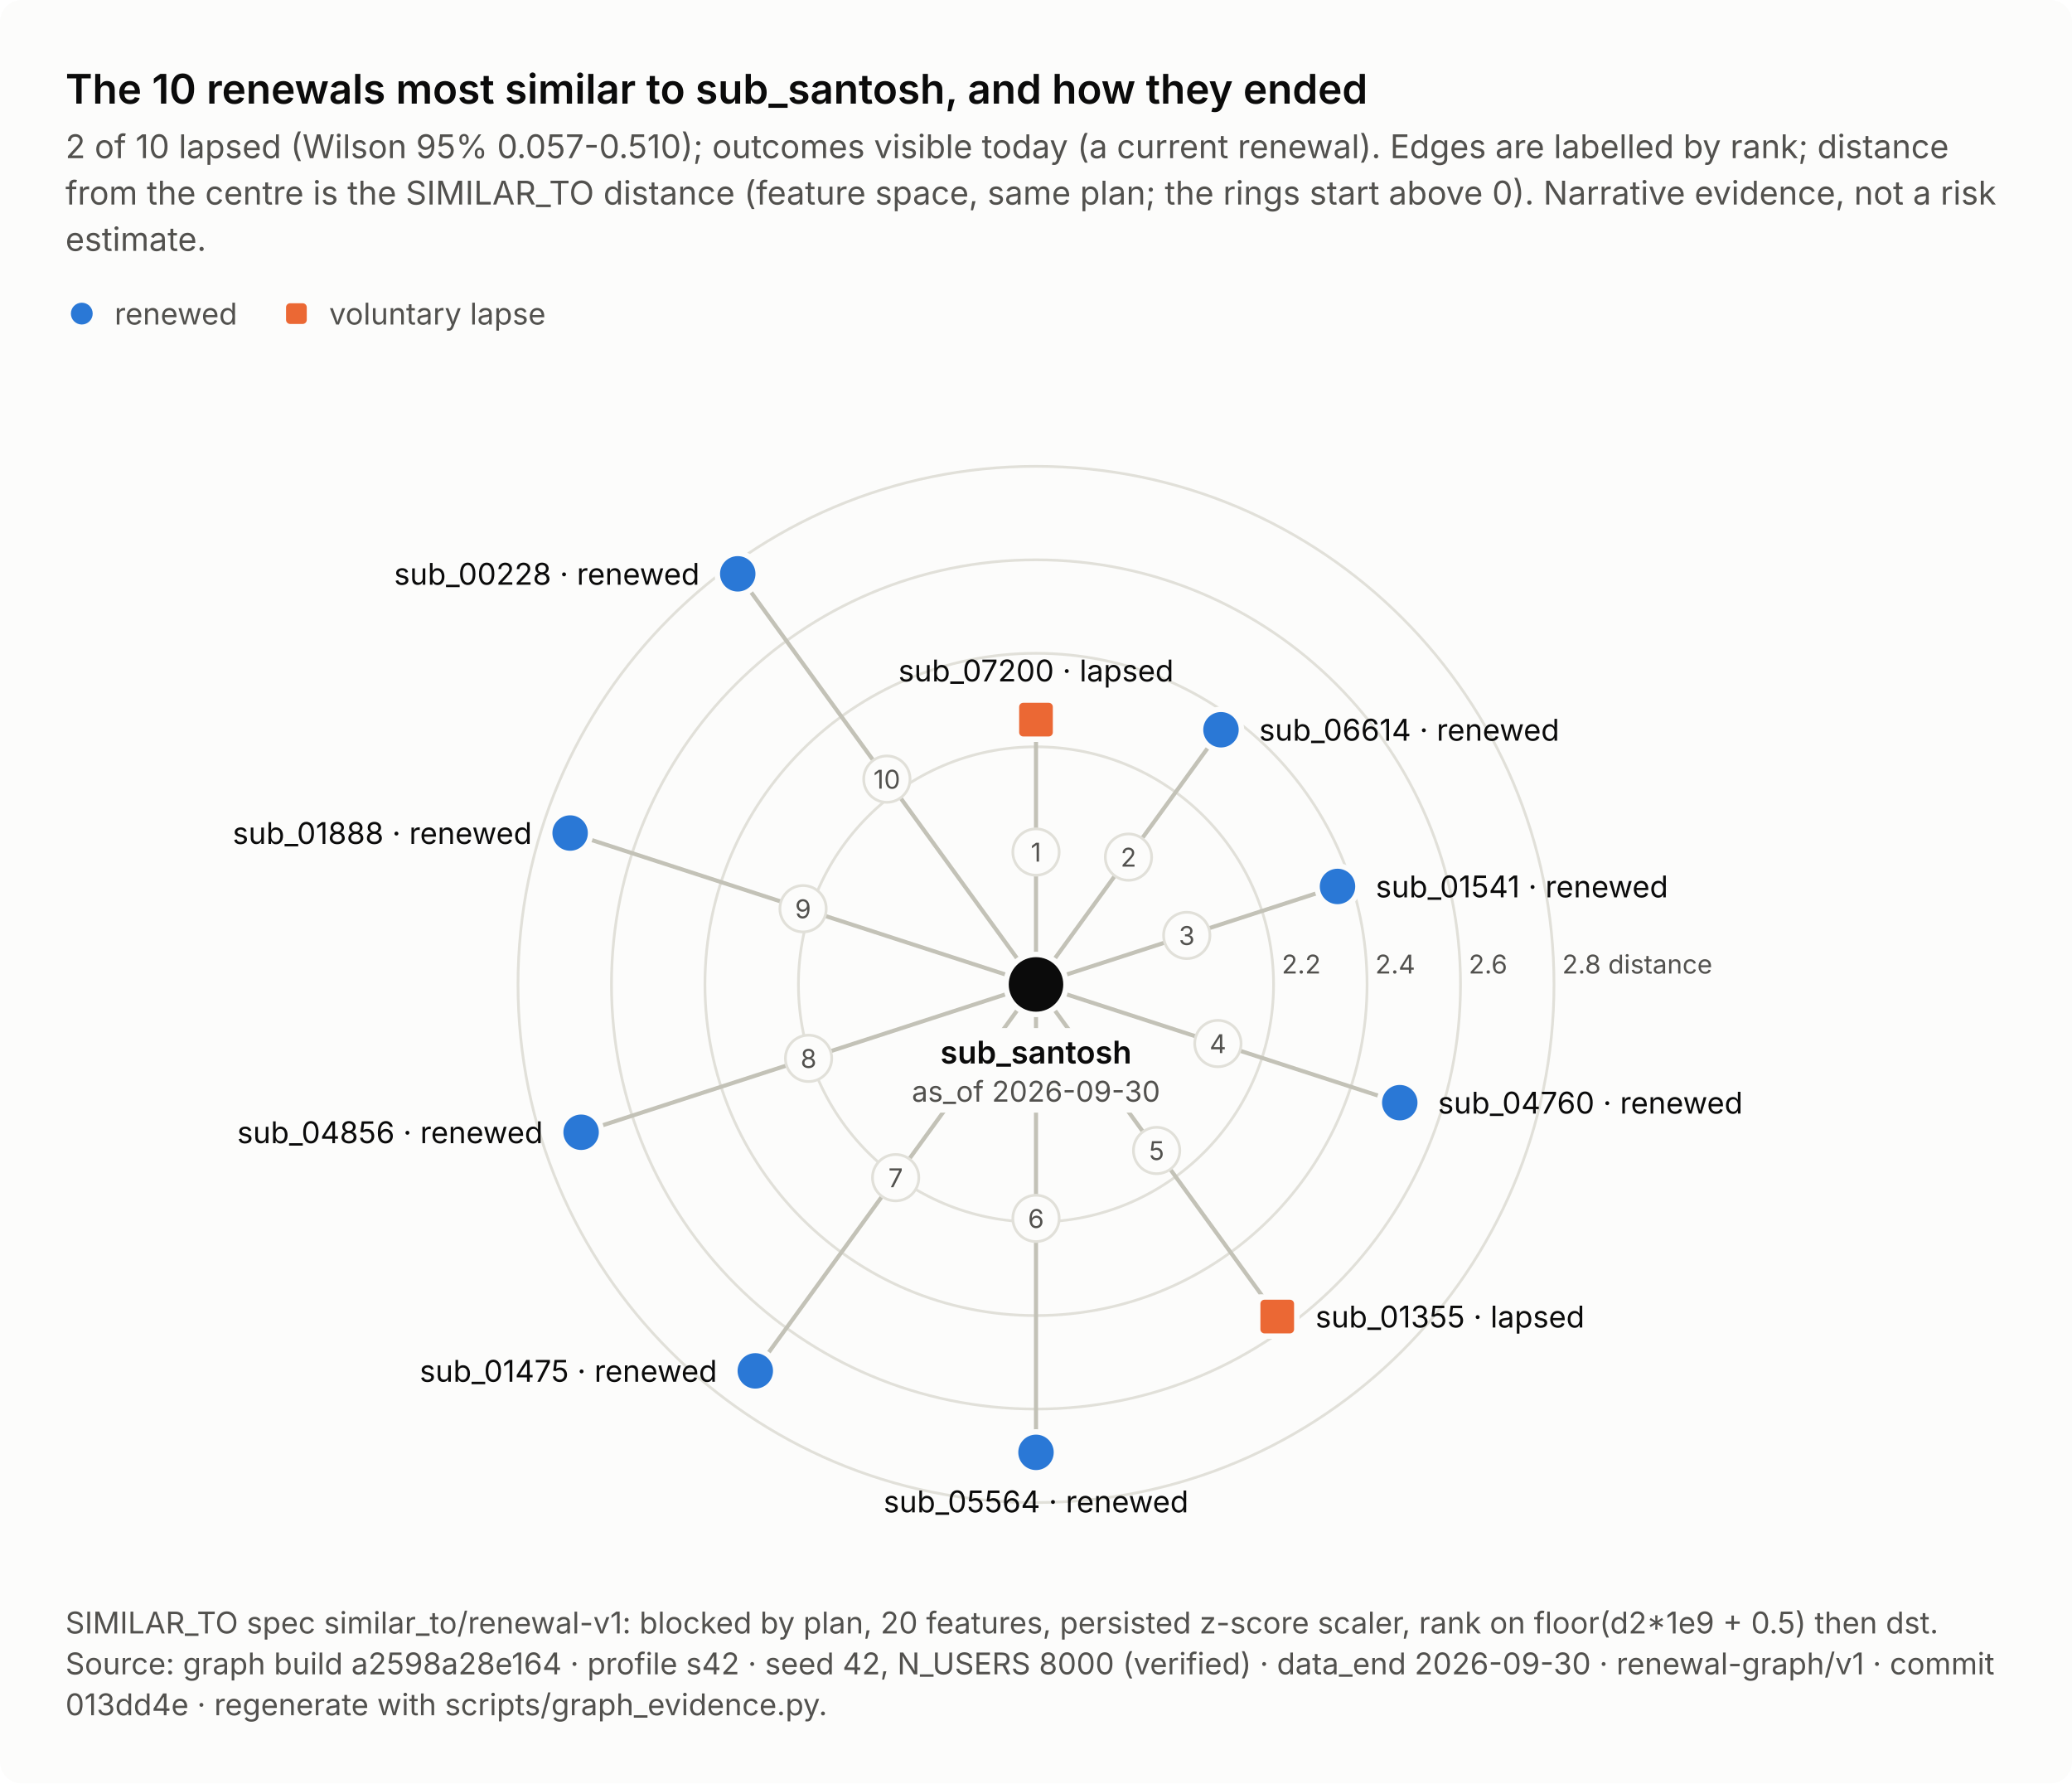
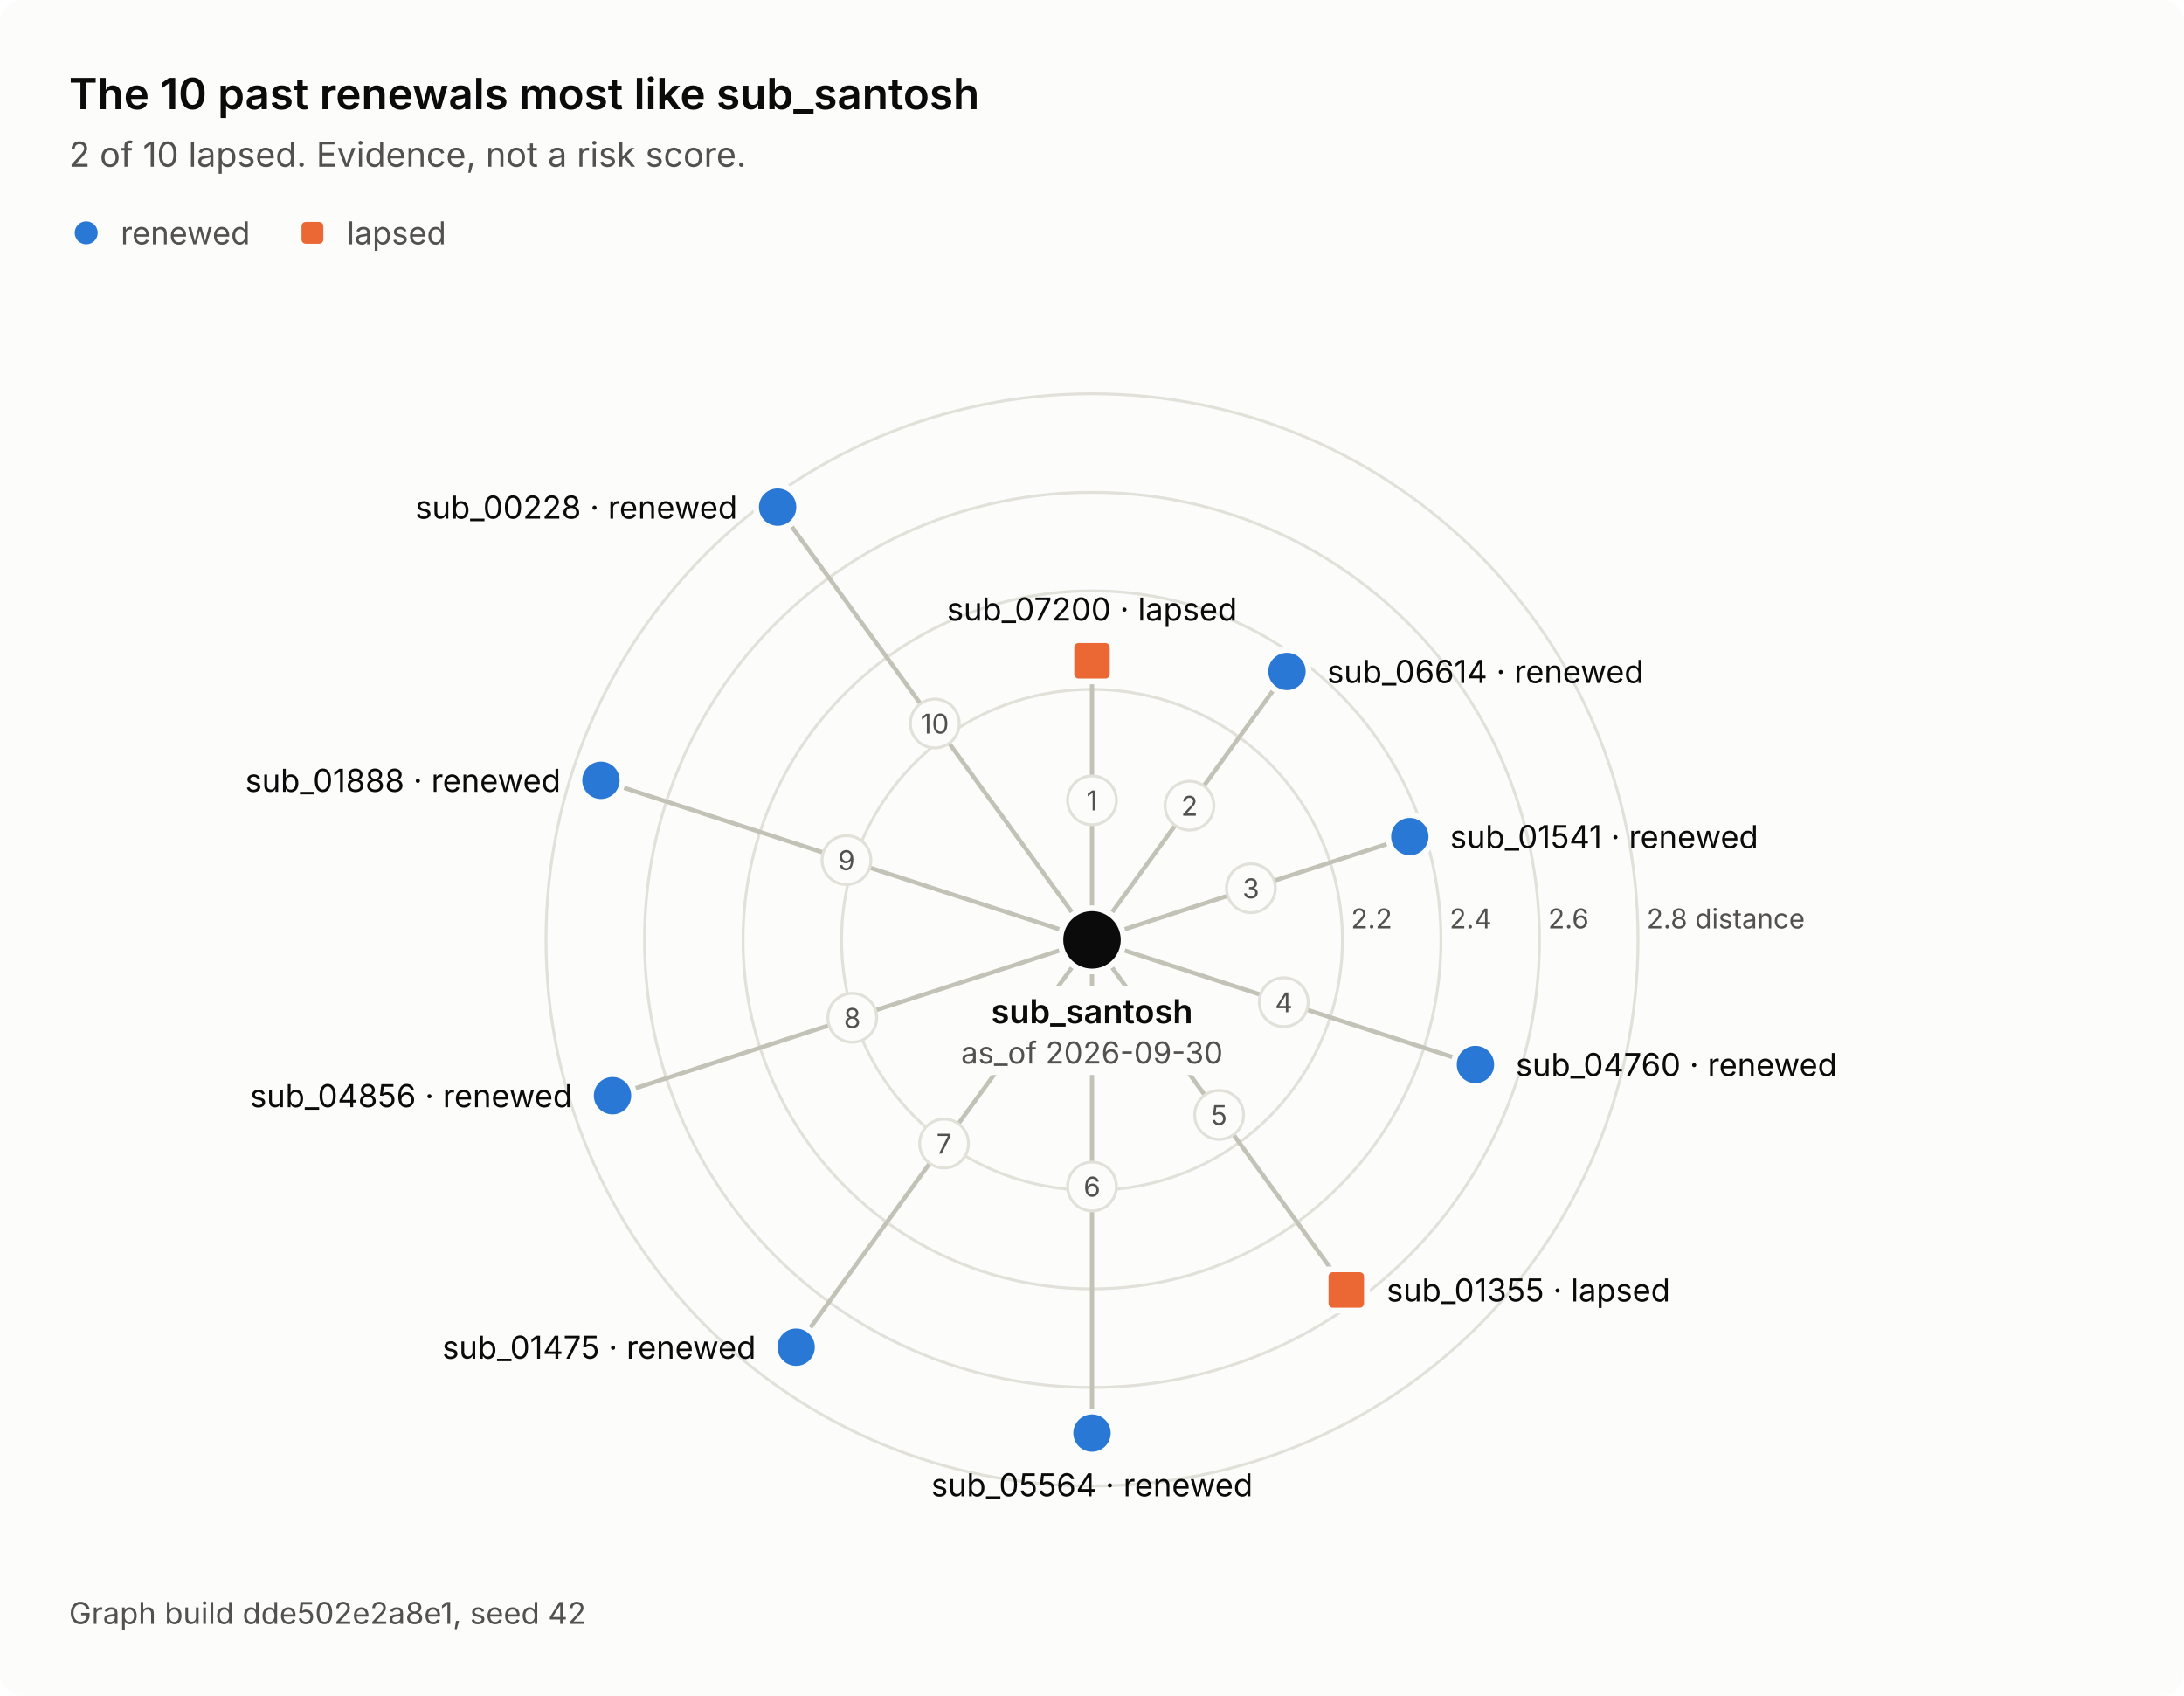
- <svg xmlns="http://www.w3.org/2000/svg" width="760" height="654" viewBox="0 0 760 654" role="img" font-family="system-ui, -apple-system, 'Segoe UI', sans-serif">
-   <rect width="760" height="654" rx="8" fill="#fcfcfb" />
-   <text x="24" y="38" font-size="15" fill="#0b0b0b" font-weight="600">The 10 renewals most similar to sub_santosh, and how they ended</text>
-   <text x="24" y="58" font-size="12" fill="#52514e">2 of 10 lapsed (Wilson 95% 0.057-0.510); outcomes visible today (a current renewal). Edges are labelled by rank; distance</text>
-   <text x="24" y="75" font-size="12" fill="#52514e">from the centre is the SIMILAR_TO distance (feature space, same plan; the rings start above 0). Narrative evidence, not a risk</text>
-   <text x="24" y="92" font-size="12" fill="#52514e">estimate.</text>
-   <circle cx="30" cy="115" r="6" fill="#fcfcfb" />
-   <circle cx="30" cy="115" r="4" fill="#2a78d6" />
-   <text x="42" y="119" font-size="11" fill="#52514e">renewed</text>
-   <rect x="102.92" y="109.2" width="11.6" height="11.6" fill="#fcfcfb" rx="2" />
-   <rect x="104.92" y="111.2" width="7.6" height="7.6" fill="#eb6834" rx="1.5" />
-   <text x="120.72" y="119" font-size="11" fill="#52514e">voluntary lapse</text>
-   <circle cx="380" cy="361" r="87.14" fill="none" stroke="#e1e0d9" stroke-width="1" />
-   <circle cx="380" cy="361" r="121.43" fill="none" stroke="#e1e0d9" stroke-width="1" />
-   <circle cx="380" cy="361" r="155.71" fill="none" stroke="#e1e0d9" stroke-width="1" />
-   <circle cx="380" cy="361" r="190" fill="none" stroke="#e1e0d9" stroke-width="1" />
-   <text x="470.14" y="357" font-size="9.5" fill="#52514e">2.2</text>
-   <text x="504.43" y="357" font-size="9.5" fill="#52514e">2.4</text>
-   <text x="538.71" y="357" font-size="9.5" fill="#52514e">2.6</text>
-   <text x="573" y="357" font-size="9.5" fill="#52514e">2.8 distance</text>
-   <line x1="380" y1="361" x2="380" y2="263.89" stroke="#c3c2b7" stroke-width="1.5" />
-   <line x1="380" y1="361" x2="447.85" y2="267.61" stroke="#c3c2b7" stroke-width="1.5" />
-   <line x1="380" y1="361" x2="490.59" y2="325.07" stroke="#c3c2b7" stroke-width="1.5" />
-   <line x1="380" y1="361" x2="513.43" y2="404.36" stroke="#c3c2b7" stroke-width="1.5" />
-   <line x1="380" y1="361" x2="468.49" y2="482.8" stroke="#c3c2b7" stroke-width="1.5" />
-   <line x1="380" y1="361" x2="380" y2="532.59" stroke="#c3c2b7" stroke-width="1.5" />
-   <line x1="380" y1="361" x2="277.04" y2="502.71" stroke="#c3c2b7" stroke-width="1.5" />
-   <line x1="380" y1="361" x2="213.15" y2="415.21" stroke="#c3c2b7" stroke-width="1.5" />
-   <line x1="380" y1="361" x2="209.12" y2="305.48" stroke="#c3c2b7" stroke-width="1.5" />
-   <line x1="380" y1="361" x2="270.6" y2="210.43" stroke="#c3c2b7" stroke-width="1.5" />
-   <circle cx="380" cy="312.45" r="8.5" fill="#fcfcfb" stroke="#e1e0d9" stroke-width="1" />
-   <text x="380" y="315.95" font-size="9.5" fill="#52514e" text-anchor="middle" font-variant-numeric="tabular-nums">1</text>
-   <circle cx="413.92" cy="314.31" r="8.5" fill="#fcfcfb" stroke="#e1e0d9" stroke-width="1" />
-   <text x="413.92" y="317.81" font-size="9.5" fill="#52514e" text-anchor="middle" font-variant-numeric="tabular-nums">2</text>
-   <circle cx="435.3" cy="343.03" r="8.5" fill="#fcfcfb" stroke="#e1e0d9" stroke-width="1" />
-   <text x="435.3" y="346.53" font-size="9.5" fill="#52514e" text-anchor="middle" font-variant-numeric="tabular-nums">3</text>
-   <circle cx="446.72" cy="382.68" r="8.5" fill="#fcfcfb" stroke="#e1e0d9" stroke-width="1" />
-   <text x="446.72" y="386.18" font-size="9.5" fill="#52514e" text-anchor="middle" font-variant-numeric="tabular-nums">4</text>
-   <circle cx="424.24" cy="421.9" r="8.5" fill="#fcfcfb" stroke="#e1e0d9" stroke-width="1" />
-   <text x="424.24" y="425.4" font-size="9.5" fill="#52514e" text-anchor="middle" font-variant-numeric="tabular-nums">5</text>
-   <circle cx="380" cy="446.8" r="8.5" fill="#fcfcfb" stroke="#e1e0d9" stroke-width="1" />
-   <text x="380" y="450.3" font-size="9.5" fill="#52514e" text-anchor="middle" font-variant-numeric="tabular-nums">6</text>
-   <circle cx="328.52" cy="431.86" r="8.5" fill="#fcfcfb" stroke="#e1e0d9" stroke-width="1" />
-   <text x="328.52" y="435.36" font-size="9.5" fill="#52514e" text-anchor="middle" font-variant-numeric="tabular-nums">7</text>
-   <circle cx="296.58" cy="388.11" r="8.5" fill="#fcfcfb" stroke="#e1e0d9" stroke-width="1" />
-   <text x="296.58" y="391.61" font-size="9.5" fill="#52514e" text-anchor="middle" font-variant-numeric="tabular-nums">8</text>
-   <circle cx="294.56" cy="333.24" r="8.5" fill="#fcfcfb" stroke="#e1e0d9" stroke-width="1" />
-   <text x="294.56" y="336.74" font-size="9.5" fill="#52514e" text-anchor="middle" font-variant-numeric="tabular-nums">9</text>
-   <circle cx="325.3" cy="285.71" r="8.5" fill="#fcfcfb" stroke="#e1e0d9" stroke-width="1" />
-   <text x="325.3" y="289.21" font-size="9.5" fill="#52514e" text-anchor="middle" font-variant-numeric="tabular-nums">10</text>
+ <svg xmlns="http://www.w3.org/2000/svg" width="760" height="590" viewBox="0 0 760 590" role="img" font-family="system-ui, -apple-system, 'Segoe UI', sans-serif">
+   <rect width="760" height="590" rx="8" fill="#fcfcfb" />
+   <text x="24" y="38" font-size="15" fill="#0b0b0b" font-weight="600">The 10 past renewals most like sub_santosh</text>
+   <text x="24" y="58" font-size="12" fill="#52514e">2 of 10 lapsed. Evidence, not a risk score.</text>
+   <circle cx="30" cy="81" r="6" fill="#fcfcfb" />
+   <circle cx="30" cy="81" r="4" fill="#2a78d6" />
+   <text x="42" y="85" font-size="11" fill="#52514e">renewed</text>
+   <rect x="102.92" y="75.2" width="11.6" height="11.6" fill="#fcfcfb" rx="2" />
+   <rect x="104.92" y="77.2" width="7.6" height="7.6" fill="#eb6834" rx="1.5" />
+   <text x="120.72" y="85" font-size="11" fill="#52514e">lapsed</text>
+   <circle cx="380" cy="327" r="87.14" fill="none" stroke="#e1e0d9" stroke-width="1" />
+   <circle cx="380" cy="327" r="121.43" fill="none" stroke="#e1e0d9" stroke-width="1" />
+   <circle cx="380" cy="327" r="155.71" fill="none" stroke="#e1e0d9" stroke-width="1" />
+   <circle cx="380" cy="327" r="190" fill="none" stroke="#e1e0d9" stroke-width="1" />
+   <text x="470.14" y="323" font-size="9.5" fill="#52514e">2.2</text>
+   <text x="504.43" y="323" font-size="9.5" fill="#52514e">2.4</text>
+   <text x="538.71" y="323" font-size="9.5" fill="#52514e">2.6</text>
+   <text x="573" y="323" font-size="9.5" fill="#52514e">2.8 distance</text>
+   <line x1="380" y1="327" x2="380" y2="229.89" stroke="#c3c2b7" stroke-width="1.5" />
+   <line x1="380" y1="327" x2="447.85" y2="233.61" stroke="#c3c2b7" stroke-width="1.5" />
+   <line x1="380" y1="327" x2="490.59" y2="291.07" stroke="#c3c2b7" stroke-width="1.5" />
+   <line x1="380" y1="327" x2="513.43" y2="370.36" stroke="#c3c2b7" stroke-width="1.5" />
+   <line x1="380" y1="327" x2="468.49" y2="448.8" stroke="#c3c2b7" stroke-width="1.5" />
+   <line x1="380" y1="327" x2="380" y2="498.59" stroke="#c3c2b7" stroke-width="1.5" />
+   <line x1="380" y1="327" x2="277.04" y2="468.71" stroke="#c3c2b7" stroke-width="1.5" />
+   <line x1="380" y1="327" x2="213.15" y2="381.21" stroke="#c3c2b7" stroke-width="1.5" />
+   <line x1="380" y1="327" x2="209.12" y2="271.48" stroke="#c3c2b7" stroke-width="1.5" />
+   <line x1="380" y1="327" x2="270.6" y2="176.43" stroke="#c3c2b7" stroke-width="1.5" />
+   <circle cx="380" cy="278.45" r="8.5" fill="#fcfcfb" stroke="#e1e0d9" stroke-width="1" />
+   <text x="380" y="281.95" font-size="9.5" fill="#52514e" text-anchor="middle" font-variant-numeric="tabular-nums">1</text>
+   <circle cx="413.92" cy="280.31" r="8.5" fill="#fcfcfb" stroke="#e1e0d9" stroke-width="1" />
+   <text x="413.92" y="283.81" font-size="9.5" fill="#52514e" text-anchor="middle" font-variant-numeric="tabular-nums">2</text>
+   <circle cx="435.3" cy="309.03" r="8.5" fill="#fcfcfb" stroke="#e1e0d9" stroke-width="1" />
+   <text x="435.3" y="312.53" font-size="9.5" fill="#52514e" text-anchor="middle" font-variant-numeric="tabular-nums">3</text>
+   <circle cx="446.72" cy="348.68" r="8.5" fill="#fcfcfb" stroke="#e1e0d9" stroke-width="1" />
+   <text x="446.72" y="352.18" font-size="9.5" fill="#52514e" text-anchor="middle" font-variant-numeric="tabular-nums">4</text>
+   <circle cx="424.24" cy="387.9" r="8.5" fill="#fcfcfb" stroke="#e1e0d9" stroke-width="1" />
+   <text x="424.24" y="391.4" font-size="9.5" fill="#52514e" text-anchor="middle" font-variant-numeric="tabular-nums">5</text>
+   <circle cx="380" cy="412.8" r="8.5" fill="#fcfcfb" stroke="#e1e0d9" stroke-width="1" />
+   <text x="380" y="416.3" font-size="9.5" fill="#52514e" text-anchor="middle" font-variant-numeric="tabular-nums">6</text>
+   <circle cx="328.52" cy="397.86" r="8.5" fill="#fcfcfb" stroke="#e1e0d9" stroke-width="1" />
+   <text x="328.52" y="401.36" font-size="9.5" fill="#52514e" text-anchor="middle" font-variant-numeric="tabular-nums">7</text>
+   <circle cx="296.58" cy="354.11" r="8.5" fill="#fcfcfb" stroke="#e1e0d9" stroke-width="1" />
+   <text x="296.58" y="357.61" font-size="9.5" fill="#52514e" text-anchor="middle" font-variant-numeric="tabular-nums">8</text>
+   <circle cx="294.56" cy="299.24" r="8.5" fill="#fcfcfb" stroke="#e1e0d9" stroke-width="1" />
+   <text x="294.56" y="302.74" font-size="9.5" fill="#52514e" text-anchor="middle" font-variant-numeric="tabular-nums">9</text>
+   <circle cx="325.3" cy="251.71" r="8.5" fill="#fcfcfb" stroke="#e1e0d9" stroke-width="1" />
+   <text x="325.3" y="255.21" font-size="9.5" fill="#52514e" text-anchor="middle" font-variant-numeric="tabular-nums">10</text>
  <g>
-     <rect x="371.82" y="255.72" width="16.35" height="16.35" fill="#fcfcfb" rx="2" />
-     <rect x="373.82" y="257.72" width="12.35" height="12.35" fill="#eb6834" rx="1.5" />
+     <rect x="371.82" y="221.72" width="16.35" height="16.35" fill="#fcfcfb" rx="2" />
+     <rect x="373.82" y="223.72" width="12.35" height="12.35" fill="#eb6834" rx="1.5" />
  </g>
-   <text x="380" y="249.89" font-size="11" fill="#0b0b0b" text-anchor="middle">sub_07200 · lapsed</text>
+   <text x="380" y="215.89" font-size="11" fill="#0b0b0b" text-anchor="middle">sub_07200 · lapsed</text>
  <g>
-     <circle cx="447.85" cy="267.61" r="8.5" fill="#fcfcfb" />
-     <circle cx="447.85" cy="267.61" r="6.5" fill="#2a78d6" />
+     <circle cx="447.85" cy="233.61" r="8.5" fill="#fcfcfb" />
+     <circle cx="447.85" cy="233.61" r="6.5" fill="#2a78d6" />
  </g>
-   <text x="461.85" y="271.61" font-size="11" fill="#0b0b0b">sub_06614 · renewed</text>
+   <text x="461.85" y="237.61" font-size="11" fill="#0b0b0b">sub_06614 · renewed</text>
  <g>
-     <circle cx="490.59" cy="325.07" r="8.5" fill="#fcfcfb" />
-     <circle cx="490.59" cy="325.07" r="6.5" fill="#2a78d6" />
+     <circle cx="490.59" cy="291.07" r="8.5" fill="#fcfcfb" />
+     <circle cx="490.59" cy="291.07" r="6.5" fill="#2a78d6" />
  </g>
-   <text x="504.59" y="329.07" font-size="11" fill="#0b0b0b">sub_01541 · renewed</text>
+   <text x="504.59" y="295.07" font-size="11" fill="#0b0b0b">sub_01541 · renewed</text>
  <g>
-     <circle cx="513.43" cy="404.36" r="8.5" fill="#fcfcfb" />
-     <circle cx="513.43" cy="404.36" r="6.5" fill="#2a78d6" />
+     <circle cx="513.43" cy="370.36" r="8.5" fill="#fcfcfb" />
+     <circle cx="513.43" cy="370.36" r="6.5" fill="#2a78d6" />
  </g>
-   <text x="527.43" y="408.36" font-size="11" fill="#0b0b0b">sub_04760 · renewed</text>
+   <text x="527.43" y="374.36" font-size="11" fill="#0b0b0b">sub_04760 · renewed</text>
  <g>
-     <rect x="460.31" y="474.62" width="16.35" height="16.35" fill="#fcfcfb" rx="2" />
-     <rect x="462.31" y="476.62" width="12.35" height="12.35" fill="#eb6834" rx="1.5" />
+     <rect x="460.31" y="440.62" width="16.35" height="16.35" fill="#fcfcfb" rx="2" />
+     <rect x="462.31" y="442.62" width="12.35" height="12.35" fill="#eb6834" rx="1.5" />
  </g>
-   <text x="482.49" y="486.8" font-size="11" fill="#0b0b0b">sub_01355 · lapsed</text>
+   <text x="482.49" y="452.8" font-size="11" fill="#0b0b0b">sub_01355 · lapsed</text>
  <g>
-     <circle cx="380" cy="532.59" r="8.5" fill="#fcfcfb" />
-     <circle cx="380" cy="532.59" r="6.5" fill="#2a78d6" />
+     <circle cx="380" cy="498.59" r="8.5" fill="#fcfcfb" />
+     <circle cx="380" cy="498.59" r="6.5" fill="#2a78d6" />
  </g>
-   <text x="380" y="554.59" font-size="11" fill="#0b0b0b" text-anchor="middle">sub_05564 · renewed</text>
+   <text x="380" y="520.59" font-size="11" fill="#0b0b0b" text-anchor="middle">sub_05564 · renewed</text>
  <g>
-     <circle cx="277.04" cy="502.71" r="8.5" fill="#fcfcfb" />
-     <circle cx="277.04" cy="502.71" r="6.5" fill="#2a78d6" />
+     <circle cx="277.04" cy="468.71" r="8.5" fill="#fcfcfb" />
+     <circle cx="277.04" cy="468.71" r="6.5" fill="#2a78d6" />
  </g>
-   <text x="263.04" y="506.71" font-size="11" fill="#0b0b0b" text-anchor="end">sub_01475 · renewed</text>
+   <text x="263.04" y="472.71" font-size="11" fill="#0b0b0b" text-anchor="end">sub_01475 · renewed</text>
  <g>
-     <circle cx="213.15" cy="415.21" r="8.5" fill="#fcfcfb" />
-     <circle cx="213.15" cy="415.21" r="6.5" fill="#2a78d6" />
+     <circle cx="213.15" cy="381.21" r="8.5" fill="#fcfcfb" />
+     <circle cx="213.15" cy="381.21" r="6.5" fill="#2a78d6" />
  </g>
-   <text x="199.15" y="419.21" font-size="11" fill="#0b0b0b" text-anchor="end">sub_04856 · renewed</text>
+   <text x="199.15" y="385.21" font-size="11" fill="#0b0b0b" text-anchor="end">sub_04856 · renewed</text>
  <g>
-     <circle cx="209.12" cy="305.48" r="8.5" fill="#fcfcfb" />
-     <circle cx="209.12" cy="305.48" r="6.5" fill="#2a78d6" />
+     <circle cx="209.12" cy="271.48" r="8.5" fill="#fcfcfb" />
+     <circle cx="209.12" cy="271.48" r="6.5" fill="#2a78d6" />
  </g>
-   <text x="195.12" y="309.48" font-size="11" fill="#0b0b0b" text-anchor="end">sub_01888 · renewed</text>
+   <text x="195.12" y="275.48" font-size="11" fill="#0b0b0b" text-anchor="end">sub_01888 · renewed</text>
  <g>
-     <circle cx="270.6" cy="210.43" r="8.5" fill="#fcfcfb" />
-     <circle cx="270.6" cy="210.43" r="6.5" fill="#2a78d6" />
+     <circle cx="270.6" cy="176.43" r="8.5" fill="#fcfcfb" />
+     <circle cx="270.6" cy="176.43" r="6.5" fill="#2a78d6" />
  </g>
-   <text x="256.6" y="214.43" font-size="11" fill="#0b0b0b" text-anchor="end">sub_00228 · renewed</text>
-   <circle cx="380" cy="361" r="12" fill="#fcfcfb" />
-   <circle cx="380" cy="361" r="10" fill="#0b0b0b" />
-   <rect x="331.38" y="377" width="97.24" height="31" fill="#fcfcfb" rx="4" />
-   <text x="380" y="390" font-size="11.5" fill="#0b0b0b" text-anchor="middle" font-weight="600">sub_santosh</text>
-   <text x="380" y="404" font-size="10.5" fill="#52514e" text-anchor="middle">as_of 2026-09-30</text>
-   <text x="24" y="599" font-size="11" fill="#52514e">SIMILAR_TO spec similar_to/renewal-v1: blocked by plan, 20 features, persisted z-score scaler, rank on floor(d2*1e9 + 0.5) then dst.</text>
-   <text x="24" y="614" font-size="11" fill="#52514e">Source: graph build a2598a28e164 · profile s42 · seed 42, N_USERS 8000 (verified) · data_end 2026-09-30 · renewal-graph/v1 · commit</text>
-   <text x="24" y="629" font-size="11" fill="#52514e">013dd4e · regenerate with scripts/graph_evidence.py.</text>
+   <text x="256.6" y="180.43" font-size="11" fill="#0b0b0b" text-anchor="end">sub_00228 · renewed</text>
+   <circle cx="380" cy="327" r="12" fill="#fcfcfb" />
+   <circle cx="380" cy="327" r="10" fill="#0b0b0b" />
+   <rect x="331.38" y="343" width="97.24" height="31" fill="#fcfcfb" rx="4" />
+   <text x="380" y="356" font-size="11.5" fill="#0b0b0b" text-anchor="middle" font-weight="600">sub_santosh</text>
+   <text x="380" y="370" font-size="10.5" fill="#52514e" text-anchor="middle">as_of 2026-09-30</text>
+   <text x="24" y="565" font-size="10.5" fill="#52514e">Graph build dde502e2a8e1, seed 42</text>
</svg>
